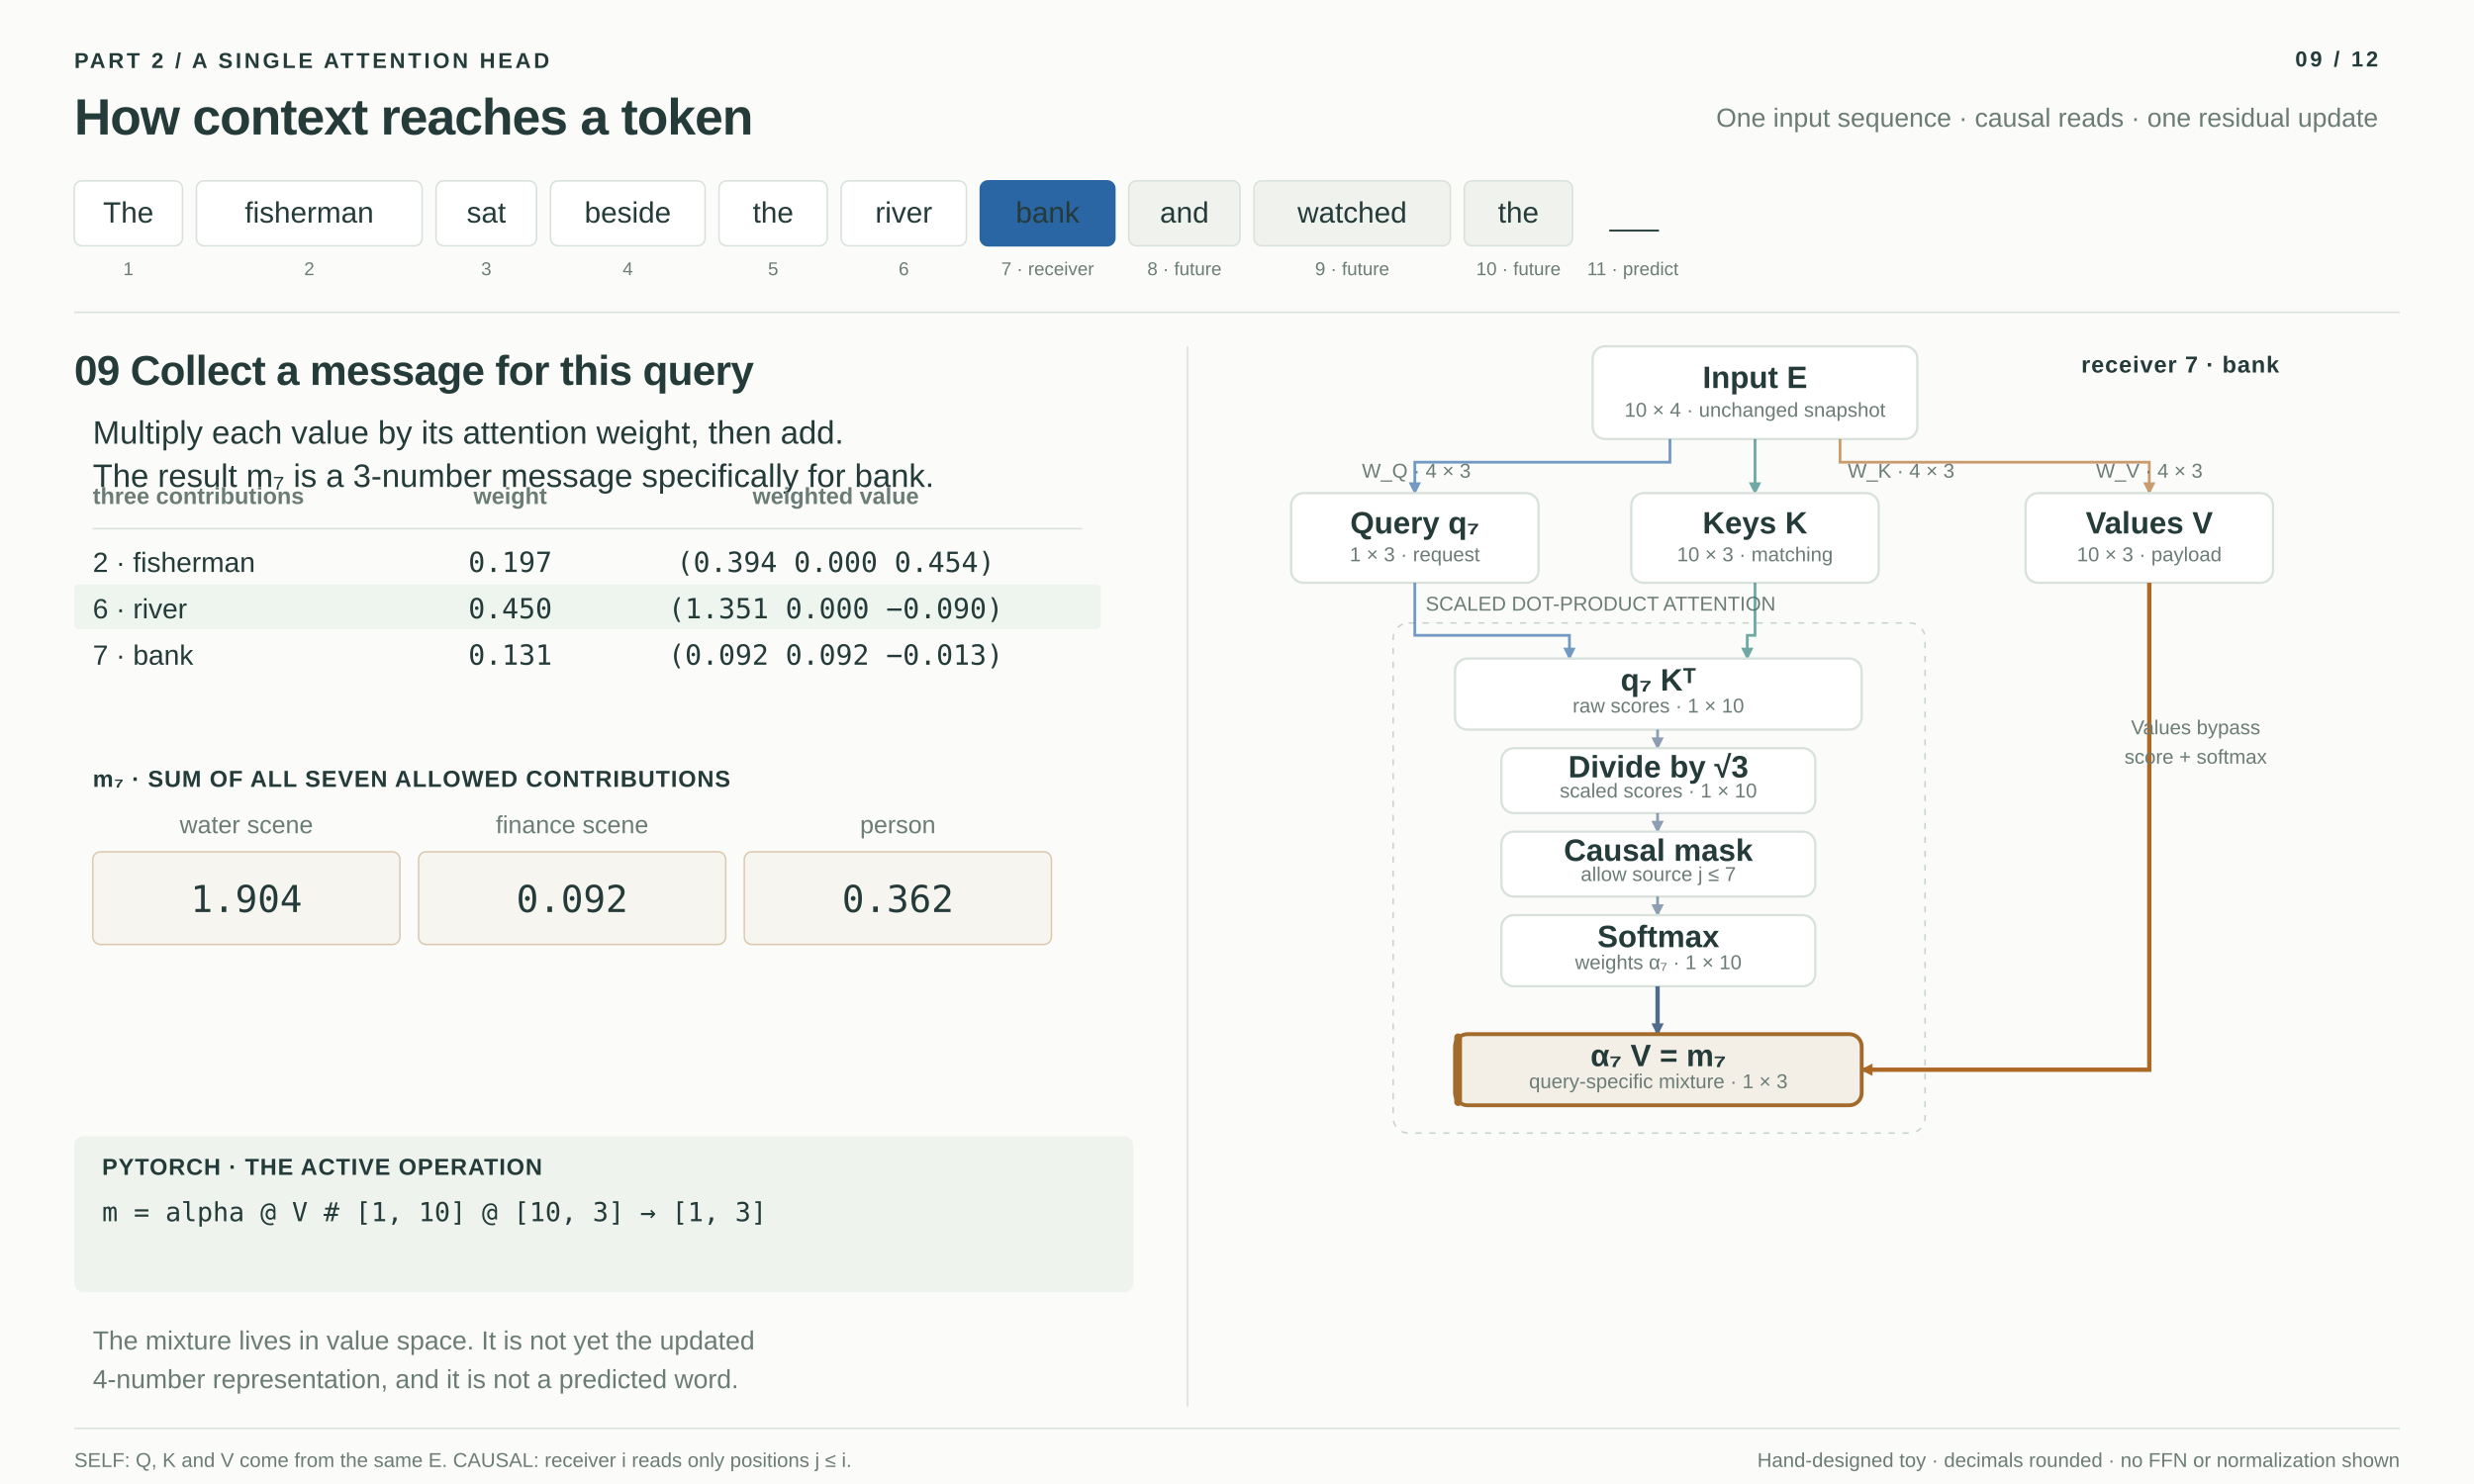
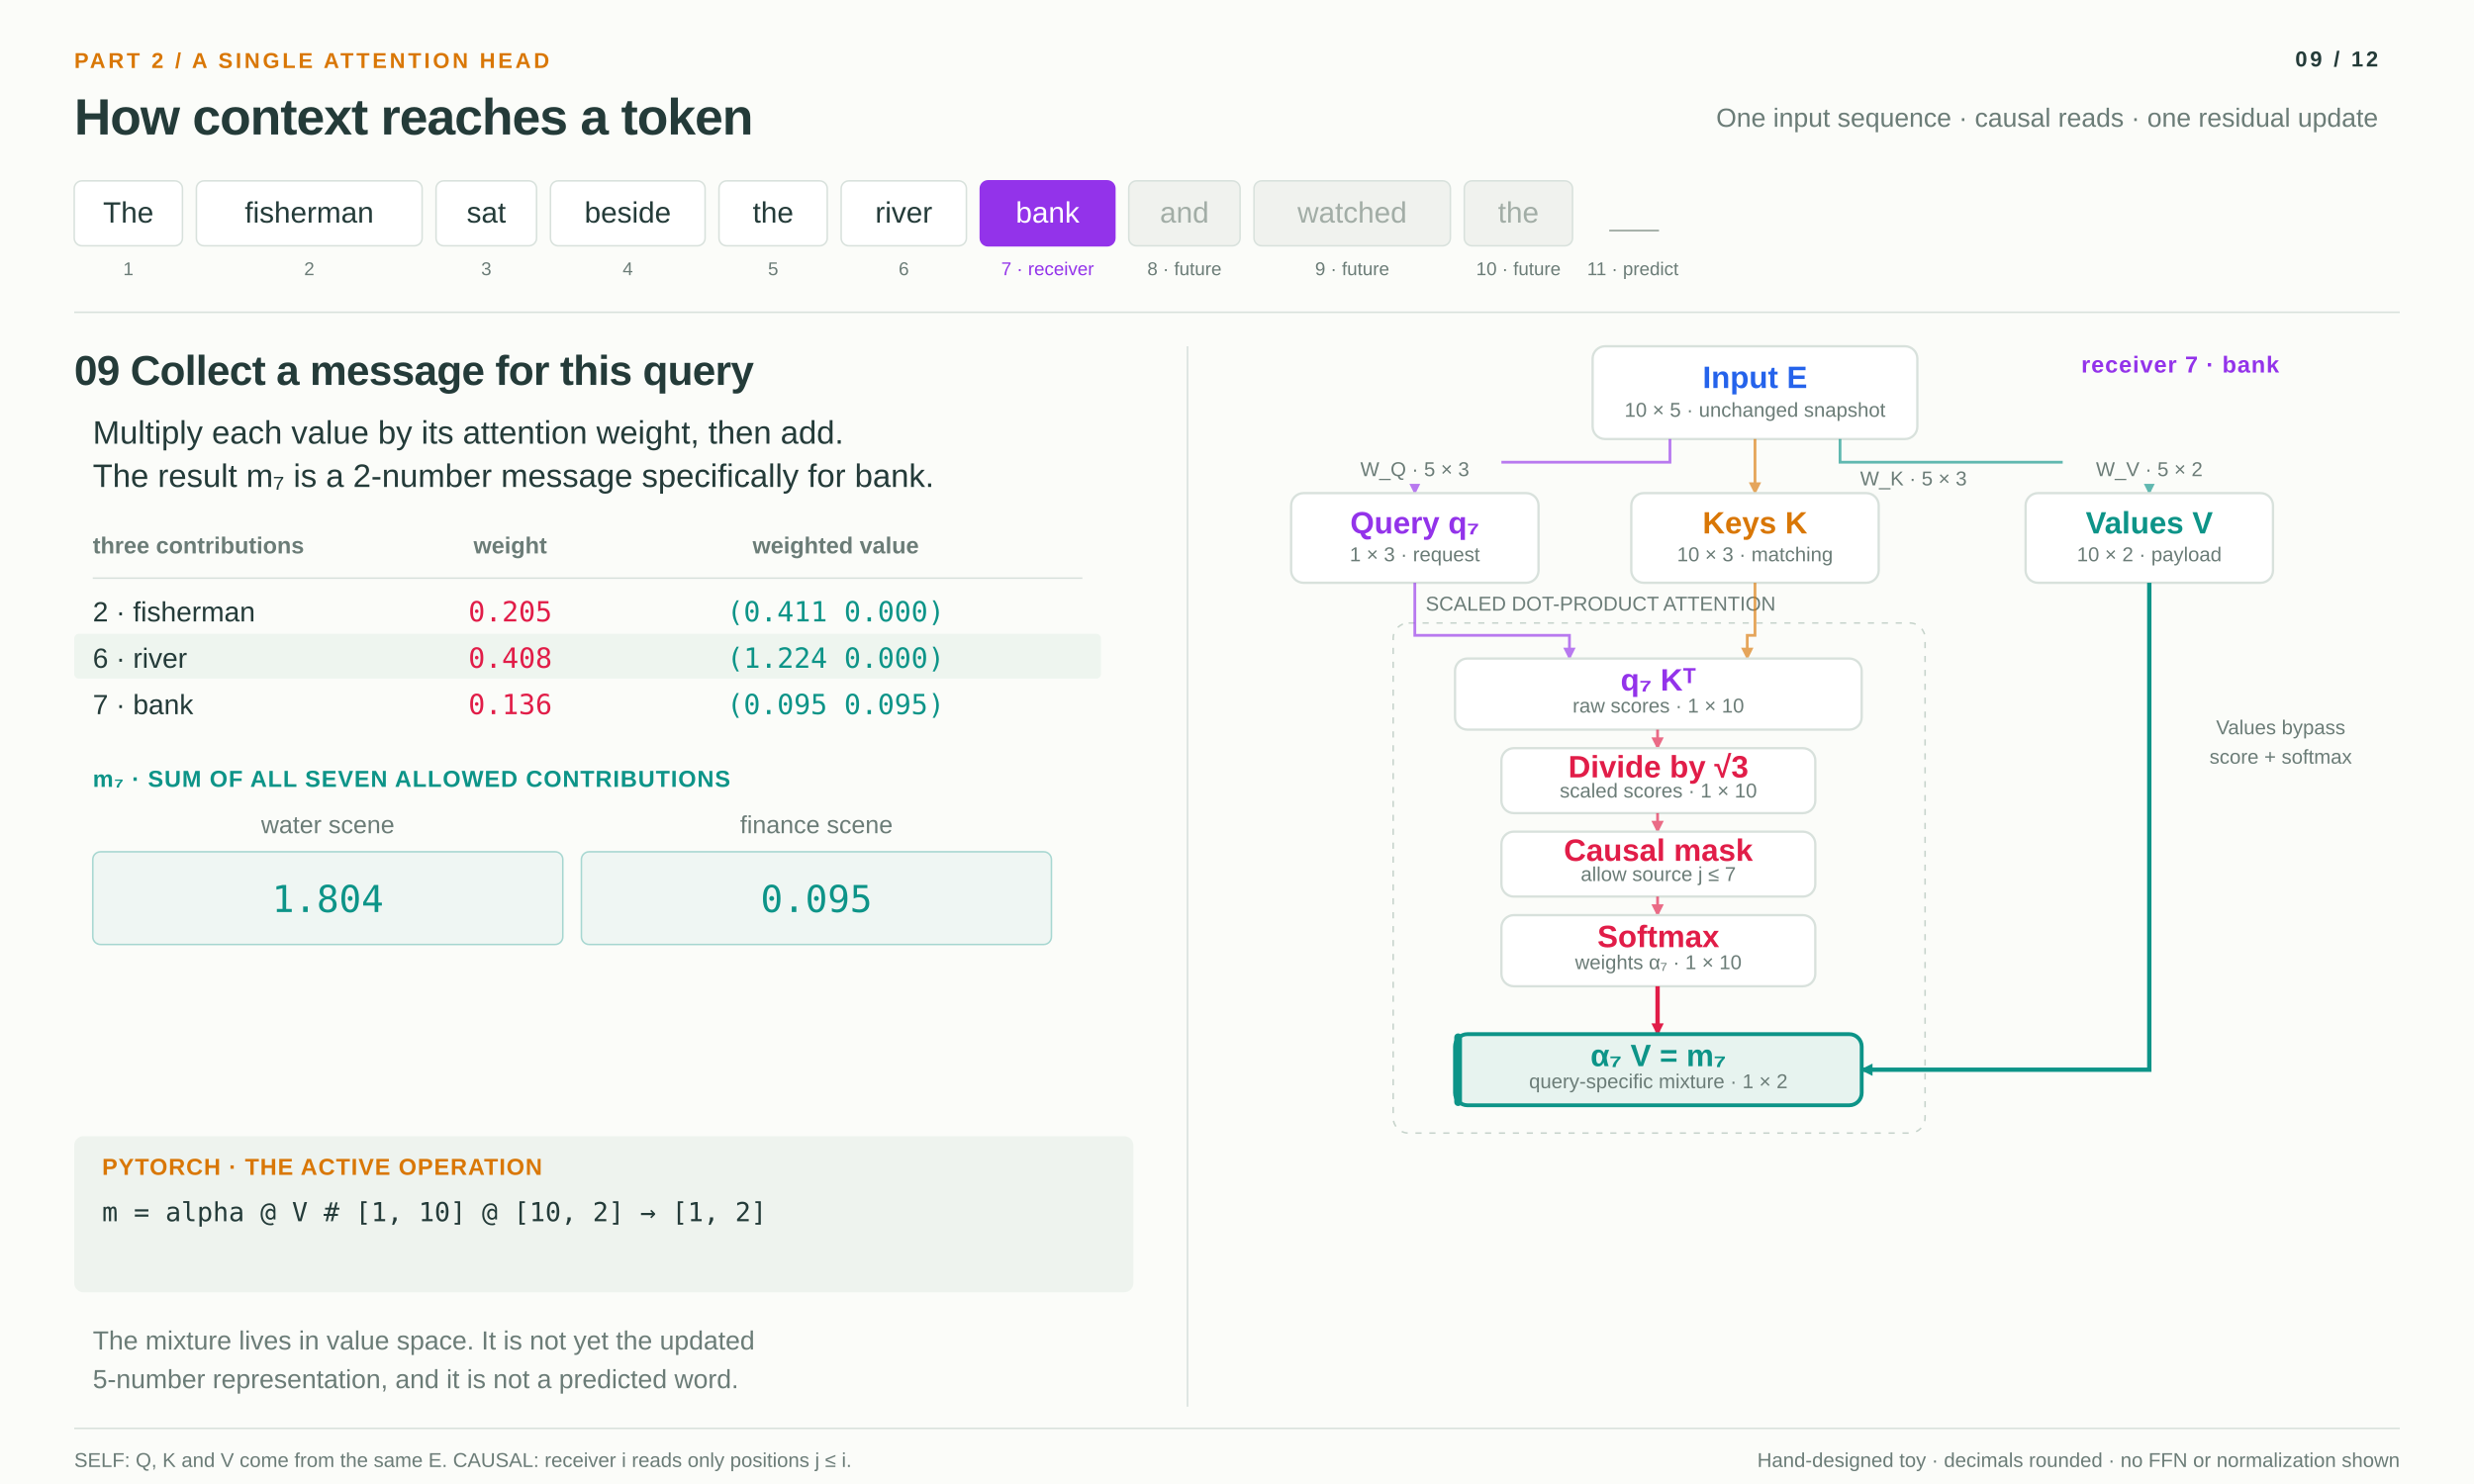
- <svg xmlns="http://www.w3.org/2000/svg" width="1600" height="960" viewBox="0 0 1600 960" role="img" aria-labelledby="stage-8-title stage-8-desc">
+ <svg xmlns="http://www.w3.org/2000/svg" id="stage-8-svg" width="1600" height="960" viewBox="0 0 1600 960" role="img" aria-labelledby="stage-8-title stage-8-desc">
  <defs>
    <marker id="stage-8-q" markerWidth="8" markerHeight="8" refX="7" refY="4" orient="auto" markerUnits="userSpaceOnUse">
-       <path d="M0 0 L8 4 L0 8 Z" fill="#2a65a4" />
+       <path d="M0 0 L8 4 L0 8 Z" fill="#9333ea" />
    </marker>
    <marker id="stage-8-k" markerWidth="8" markerHeight="8" refX="7" refY="4" orient="auto" markerUnits="userSpaceOnUse">
-       <path d="M0 0 L8 4 L0 8 Z" fill="#247c78" />
+       <path d="M0 0 L8 4 L0 8 Z" fill="#d97706" />
    </marker>
    <marker id="stage-8-v" markerWidth="8" markerHeight="8" refX="7" refY="4" orient="auto" markerUnits="userSpaceOnUse">
-       <path d="M0 0 L8 4 L0 8 Z" fill="#ae6825" />
+       <path d="M0 0 L8 4 L0 8 Z" fill="#0d9488" />
    </marker>
    <marker id="stage-8-a" markerWidth="8" markerHeight="8" refX="7" refY="4" orient="auto" markerUnits="userSpaceOnUse">
-       <path d="M0 0 L8 4 L0 8 Z" fill="#526b8c" />
+       <path d="M0 0 L8 4 L0 8 Z" fill="#e11d48" />
    </marker>
    <marker id="stage-8-m" markerWidth="8" markerHeight="8" refX="7" refY="4" orient="auto" markerUnits="userSpaceOnUse">
-       <path d="M0 0 L8 4 L0 8 Z" fill="#a36b2b" />
+       <path d="M0 0 L8 4 L0 8 Z" fill="#0d9488" />
    </marker>
    <marker id="stage-8-d" markerWidth="8" markerHeight="8" refX="7" refY="4" orient="auto" markerUnits="userSpaceOnUse">
-       <path d="M0 0 L8 4 L0 8 Z" fill="#357957" />
+       <path d="M0 0 L8 4 L0 8 Z" fill="#16a34a" />
    </marker>
    <marker id="stage-8-e" markerWidth="8" markerHeight="8" refX="7" refY="4" orient="auto" markerUnits="userSpaceOnUse">
-       <path d="M0 0 L8 4 L0 8 Z" fill="#485f59" />
+       <path d="M0 0 L8 4 L0 8 Z" fill="#2563eb" />
    </marker>
  </defs>
-   <style>text{font-family:'Avenir Next','Segoe UI',Arial,sans-serif;fill:#243b39}.eyebrow{font-size:14px;font-weight:700;letter-spacing:1.8px}.heading{font-size:33px;font-weight:600;letter-spacing:-.6px}.stage-title{font-size:27px;font-weight:600;letter-spacing:-.4px}.body{font-size:21px}.detail{font-size:17px;fill:#6b7c77}.axis{font-size:16px;fill:#6b7c77}.smallcap{font-size:15px;font-weight:700;letter-spacing:.6px}.formula{font-family:'STIX Two Text',Georgia,serif;font-size:26px}.number{font-family:'SFMono-Regular',Consolas,monospace;font-size:24px}.table-number{font-family:'SFMono-Regular',Consolas,monospace;font-size:18px}.table-label{font-size:18px}.table-head{font-size:15px;font-weight:600;fill:#6b7c77}.node-title{font-size:20px;font-weight:600}.node-caption{font-size:13px;fill:#6b7c77}.code{font-family:'SFMono-Regular',Consolas,monospace;font-size:17px}.token{font-size:19px}.position{font-size:12px;fill:#6b7c77}.tiny{font-size:13px;fill:#6b7c77}</style>
+   <style>#stage-8-svg text{font-family:'Avenir Next','Segoe UI',Arial,sans-serif;fill:#243b39}#stage-8-svg .eyebrow{font-size:14px;font-weight:700;letter-spacing:1.8px}#stage-8-svg .heading{font-size:33px;font-weight:600;letter-spacing:-.6px}#stage-8-svg .stage-title{font-size:27px;font-weight:600;letter-spacing:-.4px}#stage-8-svg .body{font-size:21px}#stage-8-svg .detail{font-size:17px;fill:#6b7c77}#stage-8-svg .axis{font-size:16px;fill:#6b7c77}#stage-8-svg .smallcap{font-size:15px;font-weight:700;letter-spacing:.6px}#stage-8-svg .formula{font-family:'STIX Two Text',Georgia,serif;font-size:26px}#stage-8-svg .number{font-family:'SFMono-Regular',Consolas,monospace;font-size:24px}#stage-8-svg .table-number{font-family:'SFMono-Regular',Consolas,monospace;font-size:18px}#stage-8-svg .table-label{font-size:18px}#stage-8-svg .table-head{font-size:15px;font-weight:600;fill:#6b7c77}#stage-8-svg .node-title{font-size:20px;font-weight:600}#stage-8-svg .node-caption{font-size:13px;fill:#6b7c77}#stage-8-svg .code{font-family:'SFMono-Regular',Consolas,monospace;font-size:17px}#stage-8-svg .token{font-size:19px}#stage-8-svg .position{font-size:12px;fill:#6b7c77}#stage-8-svg .tiny{font-size:13px;fill:#6b7c77}</style>
  <rect x="0" y="0" width="1600" height="960" rx="0" fill="#fbfcf9" stroke="none" />
-   <text x="48" y="44" class="eyebrow" fill="#247c78">PART 2 / A SINGLE ATTENTION HEAD</text>
+   <text x="48" y="44" class="eyebrow" style="fill:#d97706">PART 2 / A SINGLE ATTENTION HEAD</text>
  <text x="48" y="87" class="heading">How context reaches a token</text>
  <text x="1538" y="43" class="eyebrow" text-anchor="end">09 / 12</text>
  <text x="1538" y="82" class="detail" text-anchor="end">One input sequence · causal reads · one residual update</text>
  <rect x="48" y="117" width="70" height="42" rx="5" fill="white" stroke="#d8e1dc" />
-   <text x="83" y="144" class="token" text-anchor="middle" fill="#243b39">The</text>
+   <text x="83" y="144" class="token" text-anchor="middle" style="fill:#243b39">The</text>
  <text x="83" y="178" class="position" text-anchor="middle">1</text>
  <rect x="127" y="117" width="146" height="42" rx="5" fill="white" stroke="#d8e1dc" />
-   <text x="200" y="144" class="token" text-anchor="middle" fill="#243b39">fisherman</text>
+   <text x="200" y="144" class="token" text-anchor="middle" style="fill:#243b39">fisherman</text>
  <text x="200" y="178" class="position" text-anchor="middle">2</text>
  <rect x="282" y="117" width="65" height="42" rx="5" fill="white" stroke="#d8e1dc" />
-   <text x="314.5" y="144" class="token" text-anchor="middle" fill="#243b39">sat</text>
+   <text x="314.5" y="144" class="token" text-anchor="middle" style="fill:#243b39">sat</text>
  <text x="314.5" y="178" class="position" text-anchor="middle">3</text>
  <rect x="356" y="117" width="100" height="42" rx="5" fill="white" stroke="#d8e1dc" />
-   <text x="406" y="144" class="token" text-anchor="middle" fill="#243b39">beside</text>
+   <text x="406" y="144" class="token" text-anchor="middle" style="fill:#243b39">beside</text>
  <text x="406" y="178" class="position" text-anchor="middle">4</text>
  <rect x="465" y="117" width="70" height="42" rx="5" fill="white" stroke="#d8e1dc" />
-   <text x="500" y="144" class="token" text-anchor="middle" fill="#243b39">the</text>
+   <text x="500" y="144" class="token" text-anchor="middle" style="fill:#243b39">the</text>
  <text x="500" y="178" class="position" text-anchor="middle">5</text>
  <rect x="544" y="117" width="81" height="42" rx="5" fill="white" stroke="#d8e1dc" />
-   <text x="584.5" y="144" class="token" text-anchor="middle" fill="#243b39">river</text>
+   <text x="584.5" y="144" class="token" text-anchor="middle" style="fill:#243b39">river</text>
  <text x="584.5" y="178" class="position" text-anchor="middle">6</text>
-   <rect x="634" y="117" width="87" height="42" rx="5" fill="#2a65a4" stroke="#2a65a4" />
-   <text x="677.5" y="144" class="token" text-anchor="middle" fill="white">bank</text>
-   <text x="677.5" y="178" class="position" text-anchor="middle" fill="#2a65a4">7 · receiver</text>
+   <rect x="634" y="117" width="87" height="42" rx="5" fill="#9333ea" stroke="#9333ea" />
+   <text x="677.5" y="144" class="token" text-anchor="middle" style="fill:white">bank</text>
+   <text x="677.5" y="178" class="position" text-anchor="middle" style="fill:#9333ea">7 · receiver</text>
  <rect x="730" y="117" width="72" height="42" rx="5" fill="#f0f2ee" stroke="#d8e1dc" />
-   <text x="766" y="144" class="token" text-anchor="middle" fill="#a2ada6">and</text>
+   <text x="766" y="144" class="token" text-anchor="middle" style="fill:#a2ada6">and</text>
  <text x="766" y="178" class="position" text-anchor="middle">8 · future</text>
  <rect x="811" y="117" width="127" height="42" rx="5" fill="#f0f2ee" stroke="#d8e1dc" />
-   <text x="874.5" y="144" class="token" text-anchor="middle" fill="#a2ada6">watched</text>
+   <text x="874.5" y="144" class="token" text-anchor="middle" style="fill:#a2ada6">watched</text>
  <text x="874.5" y="178" class="position" text-anchor="middle">9 · future</text>
  <rect x="947" y="117" width="70" height="42" rx="5" fill="#f0f2ee" stroke="#d8e1dc" />
-   <text x="982" y="144" class="token" text-anchor="middle" fill="#a2ada6">the</text>
+   <text x="982" y="144" class="token" text-anchor="middle" style="fill:#a2ada6">the</text>
  <text x="982" y="178" class="position" text-anchor="middle">10 · future</text>
-   <text x="1041" y="146" class="token" fill="#a2ada6">___</text>
+   <text x="1041" y="146" class="token" style="fill:#a2ada6">___</text>
  <text x="1056" y="178" class="position" text-anchor="middle">11 · predict</text>
  <line x1="48" y1="202" x2="1552" y2="202" stroke="#d8e1dc" />
  <text x="48" y="249" class="stage-title">09   Collect a message for this query</text>
  <text x="60" y="287" class="body">Multiply each value by its attention weight, then add.</text>
-   <text x="60" y="315" class="body">The result m₇ is a 3-number message specifically for bank.</text>
-   <text x="60" y="326" class="table-head">three contributions</text>
-   <text x="330" y="326" class="table-head" text-anchor="middle">weight</text>
-   <text x="540.5" y="326" class="table-head" text-anchor="middle">weighted value</text>
-   <line x1="60" y1="342" x2="700" y2="342" stroke="#d8e1dc" />
-   <text x="60" y="370" class="table-label" fill="#243b39">2 · fisherman</text>
-   <text x="330" y="370" class="table-number" text-anchor="middle" fill="#526b8c">0.197</text>
-   <text x="540.5" y="370" class="table-number" text-anchor="middle" fill="#ae6825">(0.394   0.000   0.454)</text>
-   <rect x="48" y="378" width="664" height="29" rx="3" fill="#eef5ef" stroke="none" />
-   <text x="60" y="400" class="table-label" fill="#243b39">6 · river</text>
-   <text x="330" y="400" class="table-number" text-anchor="middle" fill="#526b8c">0.450</text>
-   <text x="540.5" y="400" class="table-number" text-anchor="middle" fill="#ae6825">(1.351   0.000   −0.090)</text>
-   <text x="60" y="430" class="table-label" fill="#243b39">7 · bank</text>
-   <text x="330" y="430" class="table-number" text-anchor="middle" fill="#526b8c">0.131</text>
-   <text x="540.5" y="430" class="table-number" text-anchor="middle" fill="#ae6825">(0.092   0.092   −0.013)</text>
-   <text x="60" y="509" class="smallcap" fill="#a36b2b">m₇ · SUM OF ALL SEVEN ALLOWED CONTRIBUTIONS</text>
-   <text x="159.333" y="539" class="axis" text-anchor="middle">water scene</text>
-   <rect x="60" y="551" width="198.667" height="60" rx="5" fill="#a36b2b0c" stroke="#a36b2b55" />
-   <text x="159.333" y="590" class="number" text-anchor="middle" fill="#a36b2b">1.904</text>
-   <text x="370" y="539" class="axis" text-anchor="middle">finance scene</text>
-   <rect x="270.667" y="551" width="198.667" height="60" rx="5" fill="#a36b2b0c" stroke="#a36b2b55" />
-   <text x="370" y="590" class="number" text-anchor="middle" fill="#a36b2b">0.092</text>
-   <text x="580.667" y="539" class="axis" text-anchor="middle">person</text>
-   <rect x="481.333" y="551" width="198.667" height="60" rx="5" fill="#a36b2b0c" stroke="#a36b2b55" />
-   <text x="580.667" y="590" class="number" text-anchor="middle" fill="#a36b2b">0.362</text>
+   <text x="60" y="315" class="body">The result m₇ is a 2-number message specifically for bank.</text>
+   <text x="60" y="358" class="table-head">three contributions</text>
+   <text x="330" y="358" class="table-head" text-anchor="middle">weight</text>
+   <text x="540.5" y="358" class="table-head" text-anchor="middle">weighted value</text>
+   <line x1="60" y1="374" x2="700" y2="374" stroke="#d8e1dc" />
+   <text x="60" y="402" class="table-label" style="fill:#243b39">2 · fisherman</text>
+   <text x="330" y="402" class="table-number" text-anchor="middle" style="fill:#e11d48">0.205</text>
+   <text x="540.5" y="402" class="table-number" text-anchor="middle" style="fill:#0d9488">(0.411   0.000)</text>
+   <rect x="48" y="410" width="664" height="29" rx="3" fill="#eef5ef" stroke="none" />
+   <text x="60" y="432" class="table-label" style="fill:#243b39">6 · river</text>
+   <text x="330" y="432" class="table-number" text-anchor="middle" style="fill:#e11d48">0.408</text>
+   <text x="540.5" y="432" class="table-number" text-anchor="middle" style="fill:#0d9488">(1.224   0.000)</text>
+   <text x="60" y="462" class="table-label" style="fill:#243b39">7 · bank</text>
+   <text x="330" y="462" class="table-number" text-anchor="middle" style="fill:#e11d48">0.136</text>
+   <text x="540.5" y="462" class="table-number" text-anchor="middle" style="fill:#0d9488">(0.095   0.095)</text>
+   <text x="60" y="509" class="smallcap" style="fill:#0d9488">m₇ · SUM OF ALL SEVEN ALLOWED CONTRIBUTIONS</text>
+   <text x="212" y="539" class="axis" text-anchor="middle">water scene</text>
+   <rect x="60" y="551" width="304" height="60" rx="5" fill="#0d94880c" stroke="#0d948855" />
+   <text x="212" y="590" class="number" text-anchor="middle" style="fill:#0d9488">1.804</text>
+   <text x="528" y="539" class="axis" text-anchor="middle">finance scene</text>
+   <rect x="376" y="551" width="304" height="60" rx="5" fill="#0d94880c" stroke="#0d948855" />
+   <text x="528" y="590" class="number" text-anchor="middle" style="fill:#0d9488">0.095</text>
  <rect x="48" y="735" width="685" height="101" rx="6" fill="#eef3ee" stroke="none" />
-   <text x="66" y="760" class="smallcap" fill="#247c78">PYTORCH · THE ACTIVE OPERATION</text>
-   <text x="66" y="790" class="code">m = alpha @ V  # [1, 10] @ [10, 3] → [1, 3]</text>
+   <text x="66" y="760" class="smallcap" style="fill:#d97706">PYTORCH · THE ACTIVE OPERATION</text>
+   <text x="66" y="790" class="code">m = alpha @ V  # [1, 10] @ [10, 2] → [1, 2]</text>
  <text x="60" y="873" class="detail">The mixture lives in value space. It is not yet the updated</text>
-   <text x="60" y="898" class="detail">4-number representation, and it is not a predicted word.</text>
+   <text x="60" y="898" class="detail">5-number representation, and it is not a predicted word.</text>
  <line x1="768" y1="224" x2="768" y2="910" stroke="#d8e1dc" />
  <g class="node" data-node="input">
    <rect x="1030" y="224" width="210" height="60" rx="8" fill="#ffffff" stroke="#d8e1dc" stroke-width="1.5" />
-     <text x="1135" y="251" class="node-title" text-anchor="middle" fill="#485f59">Input E</text>
-     <text x="1135" y="269.6" class="node-caption" text-anchor="middle">10 × 4 · unchanged snapshot</text>
+     <text x="1135" y="251" class="node-title" text-anchor="middle" style="fill:#2563eb">Input E</text>
+     <text x="1135" y="269.6" class="node-caption" text-anchor="middle">10 × 5 · unchanged snapshot</text>
  </g>
-   <text x="1474" y="241" class="smallcap" fill="#2a65a4" text-anchor="end">receiver 7 · bank</text>
-   <path d="M1080 284 V299 H915 V319" fill="none" stroke="#2a65a4" stroke-width="1.8" opacity="0.65" marker-end="url(#stage-8-q)" />
-   <path d="M1135 284 V319" fill="none" stroke="#247c78" stroke-width="1.8" opacity="0.65" marker-end="url(#stage-8-k)" />
-   <path d="M1190 284 V299 H1390 V319" fill="none" stroke="#ae6825" stroke-width="1.8" opacity="0.65" marker-end="url(#stage-8-v)" />
-   <text x="916" y="309" class="tiny" text-anchor="middle">W_Q · 4 × 3</text>
-   <text x="1195" y="309" class="tiny">W_K · 4 × 3</text>
-   <text x="1390" y="309" class="tiny" text-anchor="middle">W_V · 4 × 3</text>
+   <text x="1474" y="241" class="smallcap" style="fill:#9333ea" text-anchor="end">receiver 7 · bank</text>
+   <path d="M1080 284 V299 H915 V319" fill="none" stroke="#9333ea" stroke-width="1.8" opacity="0.65" marker-end="url(#stage-8-q)" />
+   <path d="M1135 284 V319" fill="none" stroke="#d97706" stroke-width="1.8" opacity="0.65" marker-end="url(#stage-8-k)" />
+   <path d="M1190 284 V299 H1390 V319" fill="none" stroke="#0d9488" stroke-width="1.8" opacity="0.65" marker-end="url(#stage-8-v)" />
+   <rect x="859" y="292" width="112" height="21" rx="0" fill="#fbfcf9" stroke="none" />
+   <text x="915" y="308" class="tiny" text-anchor="middle">W_Q · 5 × 3</text>
+   <text x="1203" y="314" class="tiny">W_K · 5 × 3</text>
+   <rect x="1334" y="292" width="112" height="21" rx="0" fill="#fbfcf9" stroke="none" />
+   <text x="1390" y="308" class="tiny" text-anchor="middle">W_V · 5 × 2</text>
  <g class="node" data-node="q">
    <rect x="835" y="319" width="160" height="58" rx="8" fill="#ffffff" stroke="#d8e1dc" stroke-width="1.5" />
-     <text x="915" y="345.1" class="node-title" text-anchor="middle" fill="#2a65a4">Query q₇</text>
+     <text x="915" y="345.1" class="node-title" text-anchor="middle" style="fill:#9333ea">Query q₇</text>
    <text x="915" y="363.08" class="node-caption" text-anchor="middle">1 × 3 · request</text>
  </g>
  <g class="node" data-node="k">
    <rect x="1055" y="319" width="160" height="58" rx="8" fill="#ffffff" stroke="#d8e1dc" stroke-width="1.5" />
-     <text x="1135" y="345.1" class="node-title" text-anchor="middle" fill="#247c78">Keys K</text>
+     <text x="1135" y="345.1" class="node-title" text-anchor="middle" style="fill:#d97706">Keys K</text>
    <text x="1135" y="363.08" class="node-caption" text-anchor="middle">10 × 3 · matching</text>
  </g>
  <g class="node" data-node="v">
    <rect x="1310" y="319" width="160" height="58" rx="8" fill="#ffffff" stroke="#d8e1dc" stroke-width="1.5" />
-     <text x="1390" y="345.1" class="node-title" text-anchor="middle" fill="#ae6825">Values V</text>
-     <text x="1390" y="363.08" class="node-caption" text-anchor="middle">10 × 3 · payload</text>
+     <text x="1390" y="345.1" class="node-title" text-anchor="middle" style="fill:#0d9488">Values V</text>
+     <text x="1390" y="363.08" class="node-caption" text-anchor="middle">10 × 2 · payload</text>
  </g>
  <rect x="901" y="403" width="344" height="330" rx="10" fill="none" stroke="#c6d3cb" stroke-dasharray="4 5" />
  <text x="922" y="395" class="tiny">SCALED DOT-PRODUCT ATTENTION</text>
-   <path d="M915 377 V411 H1015 V426" fill="none" stroke="#2a65a4" stroke-width="1.8" opacity="0.65" marker-end="url(#stage-8-q)" />
-   <path d="M1135 377 V411 H1130 V426" fill="none" stroke="#247c78" stroke-width="1.8" opacity="0.65" marker-end="url(#stage-8-k)" />
+   <path d="M915 377 V411 H1015 V426" fill="none" stroke="#9333ea" stroke-width="1.8" opacity="0.65" marker-end="url(#stage-8-q)" />
+   <path d="M1135 377 V411 H1130 V426" fill="none" stroke="#d97706" stroke-width="1.8" opacity="0.65" marker-end="url(#stage-8-k)" />
  <g class="node" data-node="score">
    <rect x="941" y="426" width="263" height="46" rx="8" fill="#ffffff" stroke="#d8e1dc" stroke-width="1.5" />
-     <text x="1072.5" y="446.7" class="node-title" text-anchor="middle" fill="#2a65a4">q₇ Kᵀ</text>
+     <text x="1072.5" y="446.7" class="node-title" text-anchor="middle" style="fill:#9333ea">q₇ Kᵀ</text>
    <text x="1072.5" y="460.96" class="node-caption" text-anchor="middle">raw scores · 1 × 10</text>
  </g>
-   <path d="M1072 472 V484" fill="none" stroke="#526b8c" stroke-width="1.8" opacity="0.65" marker-end="url(#stage-8-a)" />
+   <path d="M1072 472 V484" fill="none" stroke="#e11d48" stroke-width="1.8" opacity="0.65" marker-end="url(#stage-8-a)" />
  <g class="node" data-node="scale">
    <rect x="971" y="484" width="203" height="42" rx="8" fill="#ffffff" stroke="#d8e1dc" stroke-width="1.5" />
-     <text x="1072.5" y="502.9" class="node-title" text-anchor="middle" fill="#526b8c">Divide by √3</text>
+     <text x="1072.5" y="502.9" class="node-title" text-anchor="middle" style="fill:#e11d48">Divide by √3</text>
    <text x="1072.5" y="515.92" class="node-caption" text-anchor="middle">scaled scores · 1 × 10</text>
  </g>
-   <path d="M1072 526 V538" fill="none" stroke="#526b8c" stroke-width="1.8" opacity="0.65" marker-end="url(#stage-8-a)" />
+   <path d="M1072 526 V538" fill="none" stroke="#e11d48" stroke-width="1.8" opacity="0.65" marker-end="url(#stage-8-a)" />
  <g class="node" data-node="mask">
    <rect x="971" y="538" width="203" height="42" rx="8" fill="#ffffff" stroke="#d8e1dc" stroke-width="1.5" />
-     <text x="1072.5" y="556.9" class="node-title" text-anchor="middle" fill="#526b8c">Causal mask</text>
+     <text x="1072.5" y="556.9" class="node-title" text-anchor="middle" style="fill:#e11d48">Causal mask</text>
    <text x="1072.5" y="569.92" class="node-caption" text-anchor="middle">allow source j ≤ 7</text>
  </g>
-   <path d="M1072 580 V592" fill="none" stroke="#526b8c" stroke-width="1.8" opacity="0.65" marker-end="url(#stage-8-a)" />
+   <path d="M1072 580 V592" fill="none" stroke="#e11d48" stroke-width="1.8" opacity="0.65" marker-end="url(#stage-8-a)" />
  <g class="node" data-node="weights">
    <rect x="971" y="592" width="203" height="46" rx="8" fill="#ffffff" stroke="#d8e1dc" stroke-width="1.5" />
-     <text x="1072.5" y="612.7" class="node-title" text-anchor="middle" fill="#526b8c">Softmax</text>
+     <text x="1072.5" y="612.7" class="node-title" text-anchor="middle" style="fill:#e11d48">Softmax</text>
    <text x="1072.5" y="626.96" class="node-caption" text-anchor="middle">weights α₇ · 1 × 10</text>
  </g>
-   <path d="M1072 638 V669" fill="none" stroke="#526b8c" stroke-width="2.8" opacity="1" marker-end="url(#stage-8-a)" />
-   <path d="M1390 377 V692 H1204" fill="none" stroke="#ae6825" stroke-width="2.8" opacity="1" marker-end="url(#stage-8-v)" />
-   <text x="1420" y="475" class="tiny" text-anchor="middle">Values bypass</text>
-   <text x="1420" y="494" class="tiny" text-anchor="middle">score + softmax</text>
+   <path d="M1072 638 V669" fill="none" stroke="#e11d48" stroke-width="2.8" opacity="1" marker-end="url(#stage-8-a)" />
+   <path d="M1390 377 V692 H1204" fill="none" stroke="#0d9488" stroke-width="2.8" opacity="1" marker-end="url(#stage-8-v)" />
+   <text x="1475" y="475" class="tiny" text-anchor="middle">Values bypass</text>
+   <text x="1475" y="494" class="tiny" text-anchor="middle">score + softmax</text>
  <g class="node" data-node="mix">
-     <rect x="941" y="669" width="263" height="46" rx="8" fill="#a36b2b15" stroke="#a36b2b" stroke-width="2.5" />
-     <rect x="941" y="669" width="4" height="46" rx="2" fill="#a36b2b" stroke="#a36b2b" />
-     <text x="1072.5" y="689.7" class="node-title" text-anchor="middle" fill="#a36b2b">α₇ V = m₇</text>
-     <text x="1072.5" y="703.96" class="node-caption" text-anchor="middle">query-specific mixture · 1 × 3</text>
+     <rect x="941" y="669" width="263" height="46" rx="8" fill="#0d948815" stroke="#0d9488" stroke-width="2.5" />
+     <rect x="941" y="669" width="4" height="46" rx="2" fill="#0d9488" stroke="#0d9488" />
+     <text x="1072.5" y="689.7" class="node-title" text-anchor="middle" style="fill:#0d9488">α₇ V = m₇</text>
+     <text x="1072.5" y="703.96" class="node-caption" text-anchor="middle">query-specific mixture · 1 × 2</text>
  </g>
  <line x1="48" y1="924" x2="1552" y2="924" stroke="#d8e1dc" />
  <text x="48" y="949" class="tiny">SELF: Q, K and V come from the same E.   CAUSAL: receiver i reads only positions j ≤ i.</text>
  <text x="1552" y="949" class="tiny" text-anchor="end">Hand-designed toy · decimals rounded · no FFN or normalization shown</text>
</svg>
